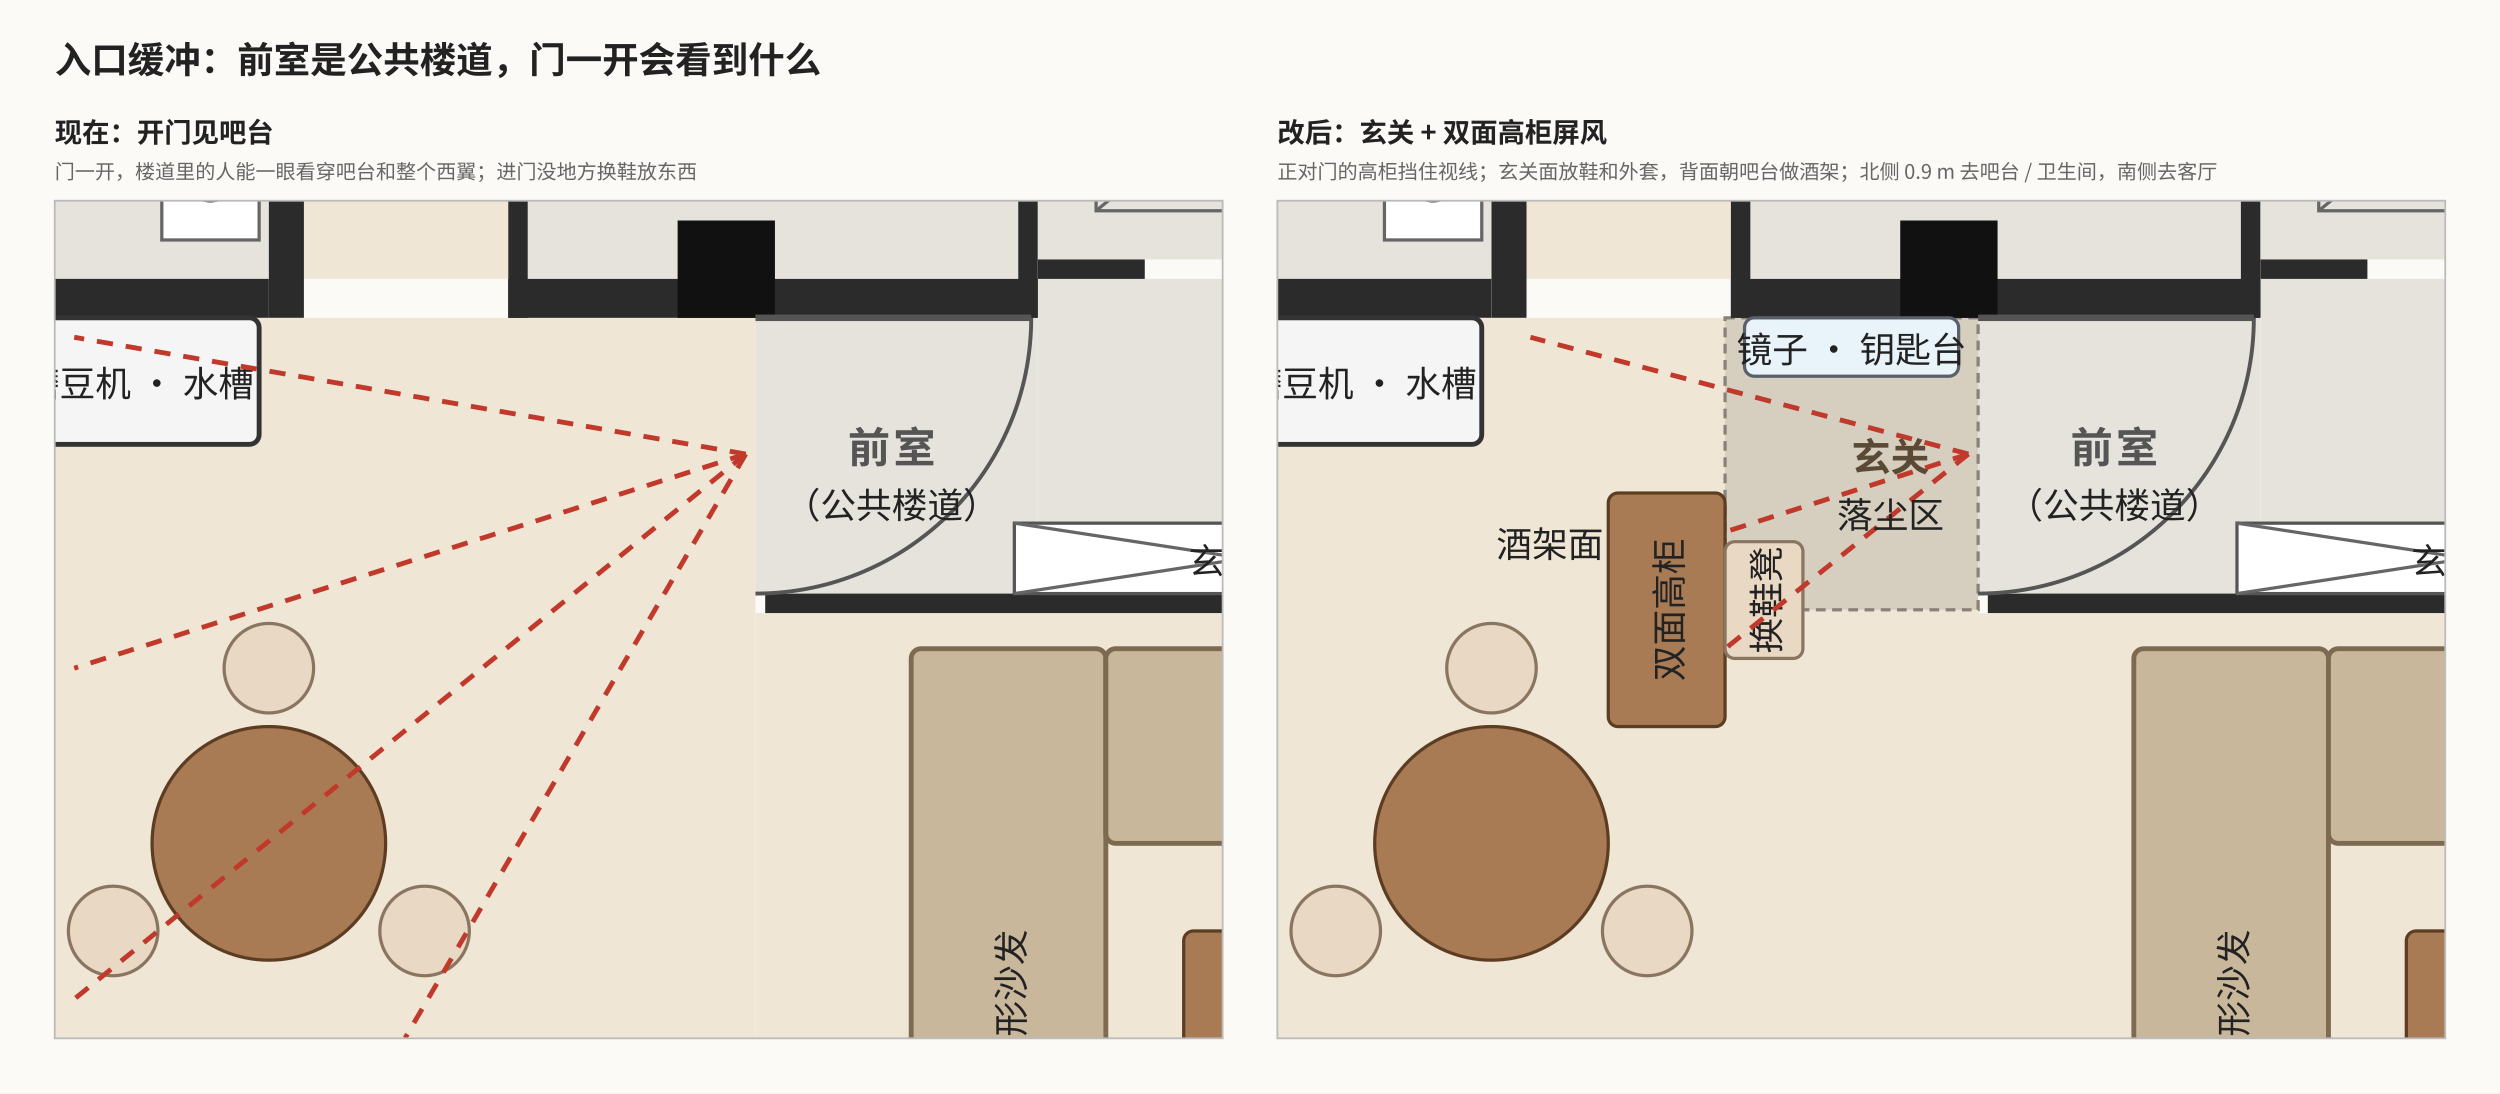
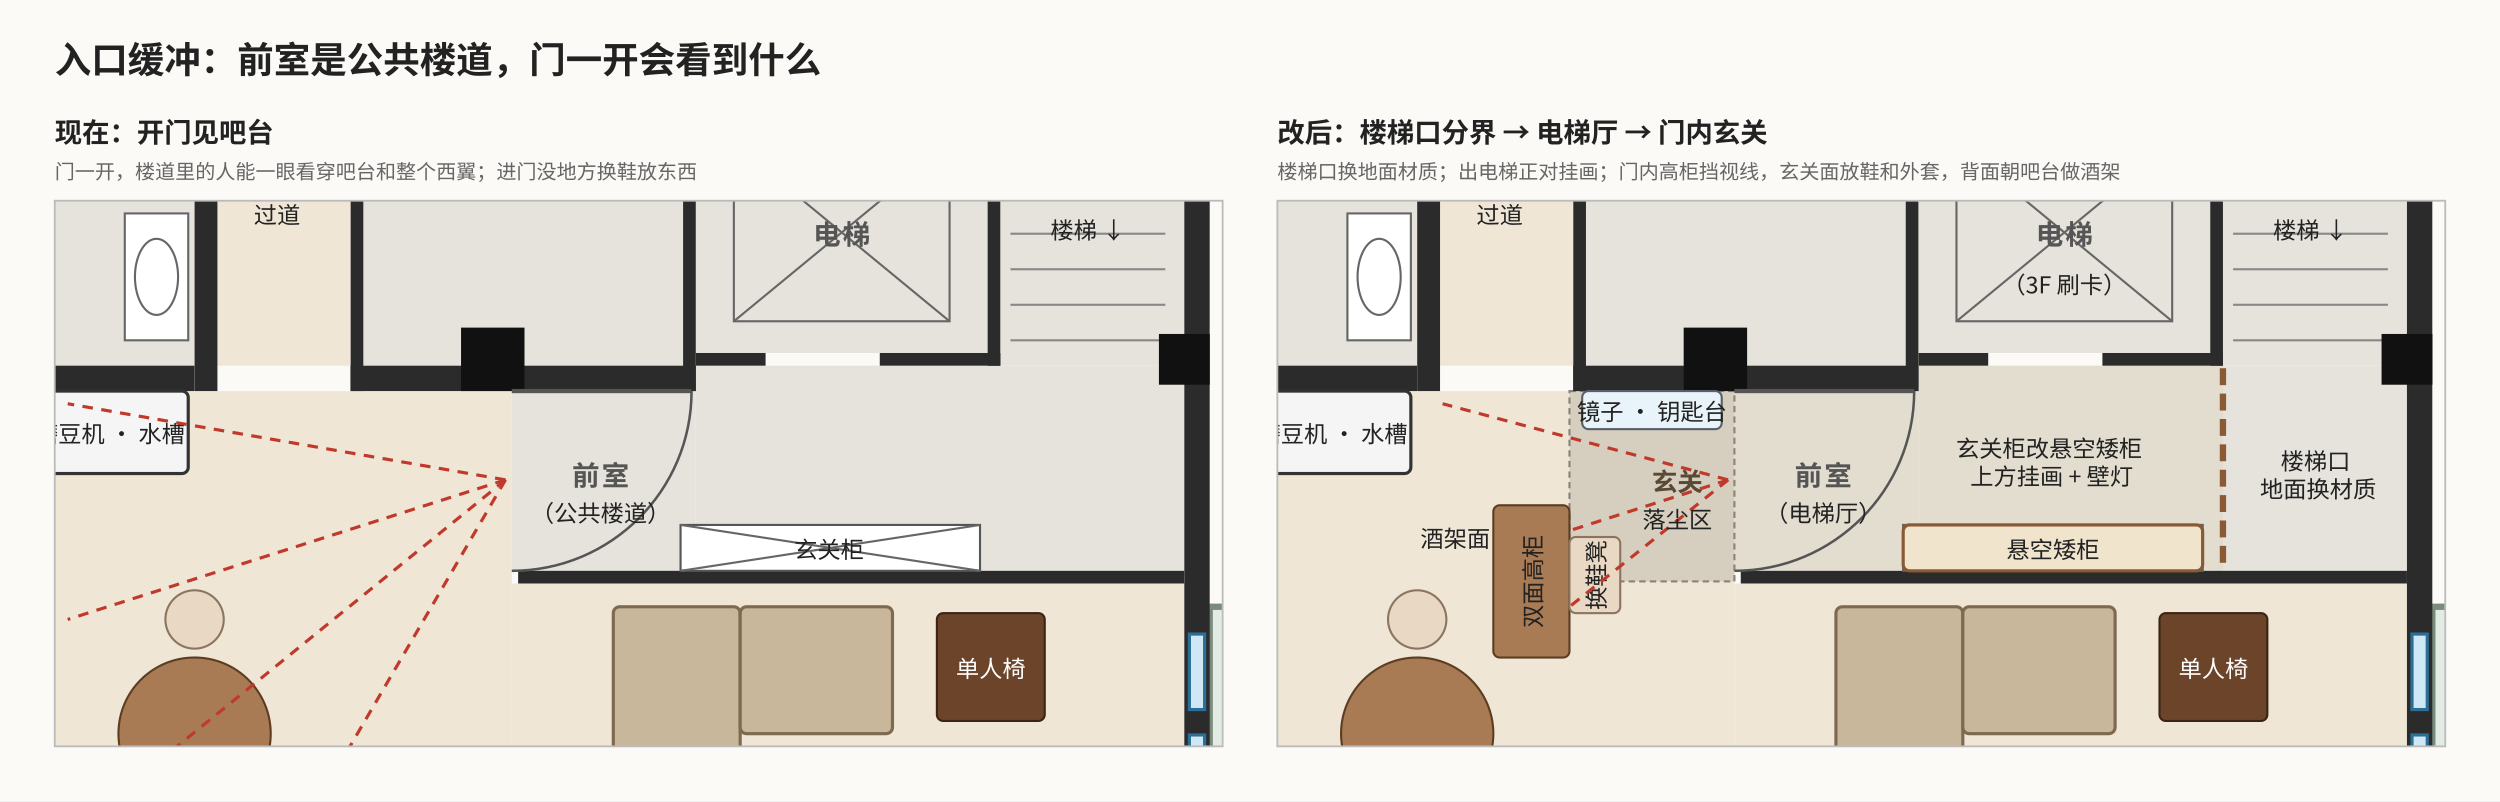
- <svg xmlns="http://www.w3.org/2000/svg" viewBox="0 0 1370 599" width="1370" height="599">
+ <svg xmlns="http://www.w3.org/2000/svg" viewBox="0 0 1370 439" width="1370" height="439">
  <style>
  .bg{fill:#fbfaf7}
  .floor{fill:#efe6d6}
  .annex{fill:#e6e3dc}
  .balcony{fill:#e3ece4;stroke:#7a8b7c;stroke-width:3}
  .platform{fill:#eeeeee;stroke:#9a9a9a;stroke-width:1;stroke-dasharray:4 3}
  .wall{fill:#2b2b2b}
  .column{fill:#111}
  .window{fill:#cfe8f6;stroke:#2b6f96;stroke-width:1.5}
  .glass{fill:#a9d6ef;stroke:#2b6f96;stroke-width:1}
  .door{fill:none;stroke:#555;stroke-width:1.2}
  .door-leaf{stroke:#555;stroke-width:2}
  .tread{stroke:#888;stroke-width:1}
  .lift{fill:none;stroke:#666;stroke-width:1}
  .fixture{fill:#fff;stroke:#666;stroke-width:1}
  .wood{fill:#a87b55;stroke:#5d3d22;stroke-width:1}
  .desk{fill:#7a5236;stroke:#3e2614;stroke-width:1.5}
  .soft{fill:#e9d8c4;stroke:#8a7660;stroke-width:1}
  .sofa{fill:#c9b79c;stroke:#7d6a50;stroke-width:1.5}
  .dark{fill:#3b3b3b;stroke:#111;stroke-width:1}
  .leather{fill:#6b4429;stroke:#3b2414;stroke-width:1}
  .box{fill:#eadcc3;stroke:#8a7660;stroke-width:1}
  .lamp{fill:#fff3c4;stroke:#b89a2e;stroke-width:1}
  .plant{fill:#9cc59a;stroke:#4f7d4c;stroke-width:1}
  .bar{fill:#f5f5f5;stroke:#333;stroke-width:1.5}
  .fridge{fill:#dfe9ef;stroke:#333;stroke-width:1.5}
  .counter{fill:#d9d4cc;stroke:#4a4540;stroke-width:2}
  .stool{fill:#3b3b3b;stroke:#111;stroke-width:1}
  .wall-new{fill:#4a4a4a;stroke:#222;stroke-width:1}
  .z-foyer{fill:#b9b2a6;fill-opacity:.45;stroke:#8a8277;stroke-width:1;stroke-dasharray:3 2}
+   .boundary{stroke:#8a5a34;stroke-width:3;stroke-dasharray:8 4}
+   .art{fill:#f1e4cc;stroke:#8a5a34;stroke-width:1.5}
+   .z-lobby{fill:#c8a165;fill-opacity:.10;stroke:none}
  .sight{stroke:#c0392b;stroke-width:1.5;stroke-dasharray:5 4}
  .mirror{fill:#e8f4fa;stroke:#59606a;stroke-width:1}
  .cabinet{fill:#fff;stroke:#555;stroke-width:1}
  .ghost{fill:none;stroke:#8a8a8a;stroke-width:1;stroke-dasharray:3 3}
  .speaker{fill:#8a5a34;stroke:#2b1a0e;stroke-width:1.5}
  .tv{fill:#111;stroke:#000}
  .z-bar{fill:#c8a165;fill-opacity:.12;stroke:#c8a165;stroke-width:1;stroke-dasharray:4 3}
  .z-rug{fill:#8d96a0;fill-opacity:.18;stroke:#8d96a0;stroke-width:1;stroke-dasharray:4 3}
  .z-work{fill:#7a5236;fill-opacity:.07;stroke:#7a5236;stroke-width:1;stroke-dasharray:4 3}
  .sound{fill:none;stroke:#c0392b;stroke-width:1;stroke-dasharray:3 3}
  .pencil-add{fill:#e67e22;stroke:#e67e22}
  .pencil-add-line{fill:none;stroke:#e67e22;stroke-width:2.5}
  .pencil-del{fill:none;stroke:#d62d20;stroke-width:2;stroke-dasharray:5 3}
  .pencil-x{stroke:#d62d20;stroke-width:2}
  text{font-family:"PingFang SC","Noto Sans CJK SC","WenQuanYi Zen Hei","Microsoft YaHei",sans-serif;fill:#222}
  .lbl{font-size:11px;text-anchor:middle;dominant-baseline:central}
  .lbl-inv{fill:#fff}
  .room{font-size:13px;font-weight:700;fill:#555;text-anchor:middle;dominant-baseline:central;letter-spacing:1px}
  .zone-lbl{font-size:12px;font-weight:600;text-anchor:middle;dominant-baseline:central;fill:#5a4a35}
  .pencil-lbl{font-size:11px;font-weight:600;fill:#c0392b;text-anchor:middle;dominant-baseline:central}
  .title{font-size:20px;font-weight:700}
  .panel-title{font-size:15px;font-weight:700}
  .note-c{font-size:11px;fill:#888;text-anchor:middle;dominant-baseline:central}
  .note{font-size:11px;fill:#666}
  .dim{stroke:#777;stroke-width:1;fill:none}
  .dim-txt{font-size:10px;fill:#555;text-anchor:middle;dominant-baseline:central}
</style>
  <rect class="bg" width="100%" height="100%" />
  <text class="title" x="30" y="40">入口缓冲：前室是公共楼道，门一开会看到什么</text>
  <text class="panel-title" x="30" y="78">现在：开门见吧台</text>
  <text class="note" x="30" y="98">门一开，楼道里的人能一眼看穿吧台和整个西翼；进门没地方换鞋放东西</text>
-   <svg x="30" y="110" width="640" height="459" viewBox="72 192 360 258">
+   <svg x="30" y="110" width="640" height="299" viewBox="72 138 552 258">
    <rect class="platform" x="0.0" y="798.0" width="291.0" height="60.0" rx="0" />
    <text class="lbl" x="144.0" y="828.0">空调平台</text>
    <polygon class="balcony" points="291.0,858.0 291.0,654.0 618.0,654.0 618.0,330.0 690.0,330.0 690.0,858.0" />
    <text class="room" x="516.0" y="798.0">L 形阳台（朝南）≈ 29 ㎡</text>
    <rect class="floor" x="12.0" y="228.0" width="276.0" height="552.0" rx="0" />
    <rect class="floor" x="288.0" y="319.0" width="318.0" height="323.0" rx="0" />
    <rect class="floor" x="138.0" y="78.0" width="73.8" height="138.0" rx="0" />
    <rect class="annex" x="12.0" y="12.0" width="126.0" height="204.0" rx="0" />
    <rect class="annex" x="217.8" y="12.0" width="151.2" height="204.0" rx="0" />
    <rect class="annex" x="138.0" y="12.0" width="79.8" height="60.0" rx="0" />
    <rect class="annex" x="288.0" y="228.0" width="87.0" height="85.0" rx="0" />
    <rect class="annex" x="375.0" y="216.0" width="231.0" height="97.0" rx="0" />
    <rect class="annex" x="519.0" y="12.0" width="87.0" height="204.0" rx="0" />
    <rect class="annex" x="379.8" y="12.0" width="139.2" height="78.0" rx="0" />
    <rect class="annex" x="375.0" y="96.0" width="138.0" height="114.0" rx="0" />
    <line class="tread" x1="379.8" y1="90.0" x2="379.8" y2="12.0" />
    <line class="tread" x1="396.6" y1="90.0" x2="396.6" y2="12.0" />
    <line class="tread" x1="413.4" y1="90.0" x2="413.4" y2="12.0" />
    <line class="tread" x1="430.2" y1="90.0" x2="430.2" y2="12.0" />
    <line class="tread" x1="447.0" y1="90.0" x2="447.0" y2="12.0" />
    <line class="tread" x1="463.8" y1="90.0" x2="463.8" y2="12.0" />
    <line class="tread" x1="480.6" y1="90.0" x2="480.6" y2="12.0" />
    <line class="tread" x1="497.4" y1="90.0" x2="497.4" y2="12.0" />
    <line class="tread" x1="514.2" y1="90.0" x2="514.2" y2="12.0" />
    <line class="tread" x1="523.8" y1="204.0" x2="597.0" y2="204.0" />
    <line class="tread" x1="523.8" y1="187.2" x2="597.0" y2="187.2" />
    <line class="tread" x1="523.8" y1="170.4" x2="597.0" y2="170.4" />
    <line class="tread" x1="523.8" y1="153.6" x2="597.0" y2="153.6" />
    <line class="tread" x1="523.8" y1="136.8" x2="597.0" y2="136.8" />
    <line class="tread" x1="523.8" y1="120.0" x2="597.0" y2="120.0" />
    <line class="tread" x1="523.8" y1="103.2" x2="597.0" y2="103.2" />
    <text class="lbl" x="560.4" y="151.2">楼梯 ↓</text>
    <rect class="lift" x="393.0" y="111.0" width="102.0" height="84.0" rx="0" />
    <line class="lift" x1="393.0" y1="111.0" x2="495.0" y2="195.0" />
    <line class="lift" x1="393.0" y1="195.0" x2="495.0" y2="111.0" />
    <text class="room" x="444.0" y="153.0">电梯</text>
    <circle class="fixture" cx="54.0" cy="177.0" r="8.4" />
    <rect class="fixture" x="105.0" y="144.0" width="30.0" height="60.0" rx="0" />
    <ellipse class="fixture" cx="120.0" cy="174.0" rx="10.2" ry="18.0" />
    <rect class="fixture" x="16.8" y="81.0" width="46.2" height="48.0" rx="10" />
    <ellipse class="fixture" cx="54.0" cy="42.0" rx="21.6" ry="15.6" />
    <rect class="wall" x="0.0" y="0.0" width="12.0" height="798.0" rx="0" />
    <rect class="wall" x="0.0" y="780.0" width="291.0" height="18.0" rx="0" />
    <rect class="wall" x="279.0" y="642.0" width="12.0" height="156.0" rx="0" />
    <rect class="wall" x="279.0" y="642.0" width="339.0" height="12.0" rx="0" />
    <rect class="wall" x="606.0" y="0.0" width="12.0" height="654.0" rx="0" />
    <rect class="wall" x="0.0" y="0.0" width="618.0" height="12.0" rx="0" />
    <rect class="wall" x="12.0" y="216.0" width="126.0" height="12.0" rx="0" />
    <rect class="wall" x="138.0" y="129.0" width="10.8" height="99.0" rx="0" />
    <rect class="wall" x="138.0" y="72.0" width="10.8" height="15.0" rx="0" />
    <rect class="wall" x="129.0" y="12.0" width="9.0" height="60.0" rx="0" />
    <rect class="wall" x="12.0" y="135.0" width="126.0" height="3.0" rx="0" />
    <rect class="wall" x="12.0" y="72.0" width="75.0" height="6.0" rx="0" />
    <rect class="wall" x="123.0" y="72.0" width="15.0" height="6.0" rx="0" />
    <rect class="wall" x="138.0" y="72.0" width="7.2" height="6.0" rx="0" />
    <rect class="wall" x="187.2" y="72.0" width="30.6" height="6.0" rx="0" />
    <rect class="wall" x="211.8" y="72.0" width="6.0" height="156.0" rx="0" />
    <rect class="wall" x="211.8" y="216.0" width="163.2" height="12.0" rx="0" />
    <rect class="wall" x="369.0" y="12.0" width="6.0" height="216.0" rx="0" />
    <rect class="wall" x="375.0" y="210.0" width="33.0" height="6.0" rx="0" />
    <rect class="wall" x="462.0" y="210.0" width="57.0" height="6.0" rx="0" />
    <rect class="wall" x="513.0" y="90.0" width="6.0" height="126.0" rx="0" />
    <rect class="wall" x="375.0" y="90.0" width="144.0" height="6.0" rx="0" />
    <rect class="wall" x="291.0" y="313.0" width="315.0" height="6.0" rx="0" />
    <rect class="column" x="0.0" y="738.0" width="27.0" height="27.0" rx="0" />
    <rect class="column" x="0.0" y="457.2" width="27.0" height="30.6" rx="0" />
    <rect class="column" x="0.0" y="201.0" width="27.0" height="27.0" rx="0" />
    <rect class="column" x="273.0" y="738.0" width="27.0" height="27.0" rx="0" />
    <rect class="column" x="594.0" y="630.0" width="24.0" height="27.0" rx="0" />
    <rect class="column" x="594.0" y="457.2" width="24.0" height="30.6" rx="0" />
    <rect class="column" x="594.0" y="201.0" width="24.0" height="24.0" rx="0" />
    <rect class="column" x="264.0" y="198.0" width="30.0" height="30.0" rx="0" />
    <rect class="window" x="2.4" y="594.0" width="7.2" height="36.0" rx="0" />
    <rect class="window" x="2.4" y="524.4" width="7.2" height="34.2" rx="0" />
    <rect class="window" x="2.4" y="394.2" width="7.2" height="35.4" rx="0" />
    <rect class="window" x="2.4" y="322.8" width="7.2" height="35.1" rx="0" />
    <rect class="window" x="2.4" y="250.8" width="7.2" height="35.4" rx="0" />
    <rect class="window" x="67.8" y="784.8" width="33.6" height="8.4" rx="0" />
    <rect class="window" x="140.4" y="784.8" width="34.2" height="8.4" rx="0" />
    <rect class="window" x="209.4" y="784.8" width="34.2" height="8.4" rx="0" />
    <rect class="window" x="608.4" y="544.2" width="7.2" height="35.4" rx="0" />
    <rect class="window" x="608.4" y="496.5" width="7.2" height="35.7" rx="0" />
    <rect class="window" x="608.4" y="390.6" width="7.2" height="35.4" rx="0" />
    <rect class="window" x="608.4" y="342.9" width="7.2" height="35.7" rx="0" />
    <rect class="glass" x="297.0" y="644.4" width="114.0" height="7.2" rx="0" />
    <text class="note-c" x="354.0" y="666.6">落地玻璃</text>
    <rect class="glass" x="498.0" y="644.4" width="96.0" height="7.2" rx="0" />
    <text class="note-c" x="546.0" y="666.6">落地玻璃</text>
    <rect class="floor" x="411.0" y="642.0" width="87.0" height="12.0" rx="0" />
    <line class="door-leaf" x1="411.0" y1="642.0" x2="411.0" y2="598.5" />
    <path class="door" d="M 411.0 598.5 A 43.5 43.5 0 0 1 454.5 642.0" />
    <line class="door-leaf" x1="498.0" y1="642.0" x2="498.0" y2="598.5" />
    <path class="door" d="M 498.0 598.5 A 43.5 43.5 0 0 0 454.5 642.0" />
    <line class="door-leaf" x1="148.8" y1="87.0" x2="190.8" y2="87.0" />
    <path class="door" d="M 190.8 87.0 A 42.0 42.0 0 0 1 148.8 129.0" />
    <line class="door-leaf" x1="87.0" y1="72.0" x2="87.0" y2="36.0" />
    <path class="door" d="M 87.0 36.0 A 36.0 36.0 0 0 1 123.0 72.0" />
    <line class="door-leaf" x1="145.2" y1="72.0" x2="145.2" y2="30.0" />
    <path class="door" d="M 145.2 30.0 A 42.0 42.0 0 0 1 187.2 72.0" />
    <line class="door-leaf" x1="288.0" y1="228.0" x2="373.0" y2="228.0" />
    <path class="door" d="M 373.0 228.0 A 85.0 85.0 0 0 1 288.0 313.0" />
    <rect class="cabinet" x="367.8" y="291.3" width="141.6" height="21.7" rx="0" />
    <line class="lift" x1="367.8" y1="291.3" x2="509.4" y2="313.0" />
    <line class="lift" x1="367.8" y1="313.0" x2="509.4" y2="291.3" />
    <rect class="cabinet" x="12.0" y="678.6" width="25.8" height="57.0" rx="0" />
    <line class="lift" x1="12.0" y1="678.6" x2="37.8" y2="735.6" />
    <line class="lift" x1="12.0" y1="735.6" x2="37.8" y2="678.6" />
    <text class="room" x="108.0" y="99.0">卫生间</text>
    <text class="lbl" x="177.0" y="144.0">过道</text>
    <text class="room" x="294.0" y="114.0">储藏间</text>
    <text class="room" x="330.0" y="267.0">前室</text>
    <text class="lbl" x="438.0" y="302.2">玄关柜</text>
    <rect class="bar" x="12.0" y="228.0" width="123.0" height="39.0" rx="3" />
    <text class="lbl" x="73.5" y="247.5">咖啡机 · 磨豆机 · 水槽</text>
    <rect class="bar" x="12.0" y="267.0" width="39.0" height="42.0" rx="3" />
    <text class="lbl" x="31.5" y="288.0" transform="rotate(-90 31.5 288.0)">制冰机</text>
    <rect class="fridge" x="12.0" y="309.0" width="39.0" height="39.0" rx="3" />
    <text class="lbl" x="31.5" y="328.5" transform="rotate(-90 31.5 328.5)">饮料柜</text>
    <rect class="bar" x="12.0" y="348.0" width="39.0" height="108.0" rx="3" />
    <text class="lbl" x="31.5" y="402.0" transform="rotate(-90 31.5 402.0)">调酒台 · 上方酒架</text>
    <circle class="wood" cx="138.0" cy="390.0" r="36.0" />
    <circle class="soft" cx="138.0" cy="336.0" r="13.8" />
    <circle class="soft" cx="90.0" cy="417.0" r="13.8" />
    <circle class="soft" cx="186.0" cy="417.0" r="13.8" />
    <rect class="sofa" x="336.0" y="330.0" width="60.0" height="228.0" rx="3" />
    <text class="lbl" x="366.0" y="444.0" transform="rotate(-90 366.0 444.0)">大 L 形沙发</text>
    <rect class="sofa" x="396.0" y="330.0" width="72.0" height="60.0" rx="3" />
    <rect class="wood" x="420.0" y="417.0" width="72.0" height="84.0" rx="3" />
    <text class="lbl" x="456.0" y="459.0">茶几</text>
    <rect class="leather" x="489.0" y="333.0" width="51.0" height="51.0" rx="3" />
    <text class="lbl lbl-inv" x="514.5" y="358.5">单人椅</text>
    <circle class="lamp" cx="366.0" cy="579.0" r="12.0" />
    <circle class="plant" cx="546.0" cy="618.0" r="18.0" />
    <line class="sight" x1="285.0" y1="270.0" x2="78.0" y2="234.0" />
    <line class="sight" x1="285.0" y1="270.0" x2="78.0" y2="336.0" />
    <line class="sight" x1="285.0" y1="270.0" x2="78.0" y2="438.0" />
    <line class="sight" x1="285.0" y1="270.0" x2="180.0" y2="450.0" />
    <text class="lbl" x="330.0" y="285.0">（公共楼道）</text>
  </svg>
-   <rect x="30" y="110" width="640" height="459" fill="none" stroke="#bbb" />
-   <text class="panel-title" x="700" y="78">改后：玄关 + 双面高柜屏风</text>
-   <text class="note" x="700" y="98">正对门的高柜挡住视线；玄关面放鞋和外套，背面朝吧台做酒架；北侧 0.9 m 去吧台 / 卫生间，南侧去客厅</text>
-   <svg x="700" y="110" width="640" height="459" viewBox="72 192 360 258">
+   <rect x="30" y="110" width="640" height="299" fill="none" stroke="#bbb" />
+   <text class="panel-title" x="700" y="78">改后：楼梯口分界 → 电梯厅 → 门内玄关</text>
+   <text class="note" x="700" y="98">楼梯口换地面材质；出电梯正对挂画；门内高柜挡视线，玄关面放鞋和外套，背面朝吧台做酒架</text>
+   <svg x="700" y="110" width="640" height="299" viewBox="72 138 552 258">
    <rect class="platform" x="0.0" y="798.0" width="291.0" height="60.0" rx="0" />
    <text class="lbl" x="144.0" y="828.0">空调平台</text>
    <polygon class="balcony" points="291.0,858.0 291.0,654.0 618.0,654.0 618.0,330.0 690.0,330.0 690.0,858.0" />
    <text class="room" x="516.0" y="798.0">L 形阳台（朝南）≈ 29 ㎡</text>
    <rect class="floor" x="12.0" y="228.0" width="276.0" height="552.0" rx="0" />
    <rect class="floor" x="288.0" y="319.0" width="318.0" height="323.0" rx="0" />
    <rect class="floor" x="138.0" y="78.0" width="73.8" height="138.0" rx="0" />
    <rect class="annex" x="12.0" y="12.0" width="126.0" height="204.0" rx="0" />
    <rect class="annex" x="217.8" y="12.0" width="151.2" height="204.0" rx="0" />
    <rect class="annex" x="138.0" y="12.0" width="79.8" height="60.0" rx="0" />
    <rect class="annex" x="288.0" y="228.0" width="87.0" height="85.0" rx="0" />
    <rect class="annex" x="375.0" y="216.0" width="231.0" height="97.0" rx="0" />
    <rect class="annex" x="519.0" y="12.0" width="87.0" height="204.0" rx="0" />
    <rect class="annex" x="379.8" y="12.0" width="139.2" height="78.0" rx="0" />
    <rect class="annex" x="375.0" y="96.0" width="138.0" height="114.0" rx="0" />
    <rect class="z-foyer" x="210.0" y="228.0" width="78.0" height="90.0" rx="0" />
+     <rect class="z-lobby" x="288.0" y="216.0" width="231.0" height="97.0" rx="0" />
    <line class="tread" x1="379.8" y1="90.0" x2="379.8" y2="12.0" />
    <line class="tread" x1="396.6" y1="90.0" x2="396.6" y2="12.0" />
    <line class="tread" x1="413.4" y1="90.0" x2="413.4" y2="12.0" />
    <line class="tread" x1="430.2" y1="90.0" x2="430.2" y2="12.0" />
    <line class="tread" x1="447.0" y1="90.0" x2="447.0" y2="12.0" />
    <line class="tread" x1="463.8" y1="90.0" x2="463.8" y2="12.0" />
    <line class="tread" x1="480.6" y1="90.0" x2="480.6" y2="12.0" />
    <line class="tread" x1="497.4" y1="90.0" x2="497.4" y2="12.0" />
    <line class="tread" x1="514.2" y1="90.0" x2="514.2" y2="12.0" />
    <line class="tread" x1="523.8" y1="204.0" x2="597.0" y2="204.0" />
    <line class="tread" x1="523.8" y1="187.2" x2="597.0" y2="187.2" />
    <line class="tread" x1="523.8" y1="170.4" x2="597.0" y2="170.4" />
    <line class="tread" x1="523.8" y1="153.6" x2="597.0" y2="153.6" />
    <line class="tread" x1="523.8" y1="136.8" x2="597.0" y2="136.8" />
    <line class="tread" x1="523.8" y1="120.0" x2="597.0" y2="120.0" />
    <line class="tread" x1="523.8" y1="103.2" x2="597.0" y2="103.2" />
    <text class="lbl" x="560.4" y="151.2">楼梯 ↓</text>
    <rect class="lift" x="393.0" y="111.0" width="102.0" height="84.0" rx="0" />
    <line class="lift" x1="393.0" y1="111.0" x2="495.0" y2="195.0" />
    <line class="lift" x1="393.0" y1="195.0" x2="495.0" y2="111.0" />
    <text class="room" x="444.0" y="153.0">电梯</text>
    <circle class="fixture" cx="54.0" cy="177.0" r="8.4" />
    <rect class="fixture" x="105.0" y="144.0" width="30.0" height="60.0" rx="0" />
    <ellipse class="fixture" cx="120.0" cy="174.0" rx="10.2" ry="18.0" />
    <rect class="fixture" x="16.8" y="81.0" width="46.2" height="48.0" rx="10" />
    <ellipse class="fixture" cx="54.0" cy="42.0" rx="21.6" ry="15.6" />
    <rect class="wall" x="0.0" y="0.0" width="12.0" height="798.0" rx="0" />
    <rect class="wall" x="0.0" y="780.0" width="291.0" height="18.0" rx="0" />
    <rect class="wall" x="279.0" y="642.0" width="12.0" height="156.0" rx="0" />
    <rect class="wall" x="279.0" y="642.0" width="339.0" height="12.0" rx="0" />
    <rect class="wall" x="606.0" y="0.0" width="12.0" height="654.0" rx="0" />
    <rect class="wall" x="0.0" y="0.0" width="618.0" height="12.0" rx="0" />
    <rect class="wall" x="12.0" y="216.0" width="126.0" height="12.0" rx="0" />
    <rect class="wall" x="138.0" y="129.0" width="10.8" height="99.0" rx="0" />
    <rect class="wall" x="138.0" y="72.0" width="10.8" height="15.0" rx="0" />
    <rect class="wall" x="129.0" y="12.0" width="9.0" height="60.0" rx="0" />
    <rect class="wall" x="12.0" y="135.0" width="126.0" height="3.0" rx="0" />
    <rect class="wall" x="12.0" y="72.0" width="75.0" height="6.0" rx="0" />
    <rect class="wall" x="123.0" y="72.0" width="15.0" height="6.0" rx="0" />
    <rect class="wall" x="138.0" y="72.0" width="7.2" height="6.0" rx="0" />
    <rect class="wall" x="187.2" y="72.0" width="30.6" height="6.0" rx="0" />
    <rect class="wall" x="211.8" y="72.0" width="6.0" height="156.0" rx="0" />
    <rect class="wall" x="211.8" y="216.0" width="163.2" height="12.0" rx="0" />
    <rect class="wall" x="369.0" y="12.0" width="6.0" height="216.0" rx="0" />
    <rect class="wall" x="375.0" y="210.0" width="33.0" height="6.0" rx="0" />
    <rect class="wall" x="462.0" y="210.0" width="57.0" height="6.0" rx="0" />
    <rect class="wall" x="513.0" y="90.0" width="6.0" height="126.0" rx="0" />
    <rect class="wall" x="375.0" y="90.0" width="144.0" height="6.0" rx="0" />
    <rect class="wall" x="291.0" y="313.0" width="315.0" height="6.0" rx="0" />
    <rect class="column" x="0.0" y="738.0" width="27.0" height="27.0" rx="0" />
    <rect class="column" x="0.0" y="457.2" width="27.0" height="30.6" rx="0" />
    <rect class="column" x="0.0" y="201.0" width="27.0" height="27.0" rx="0" />
    <rect class="column" x="273.0" y="738.0" width="27.0" height="27.0" rx="0" />
    <rect class="column" x="594.0" y="630.0" width="24.0" height="27.0" rx="0" />
    <rect class="column" x="594.0" y="457.2" width="24.0" height="30.6" rx="0" />
    <rect class="column" x="594.0" y="201.0" width="24.0" height="24.0" rx="0" />
    <rect class="column" x="264.0" y="198.0" width="30.0" height="30.0" rx="0" />
    <rect class="window" x="2.4" y="594.0" width="7.2" height="36.0" rx="0" />
    <rect class="window" x="2.4" y="524.4" width="7.2" height="34.2" rx="0" />
    <rect class="window" x="2.4" y="394.2" width="7.2" height="35.4" rx="0" />
    <rect class="window" x="2.4" y="322.8" width="7.2" height="35.1" rx="0" />
    <rect class="window" x="2.4" y="250.8" width="7.2" height="35.4" rx="0" />
    <rect class="window" x="67.8" y="784.8" width="33.6" height="8.4" rx="0" />
    <rect class="window" x="140.4" y="784.8" width="34.2" height="8.4" rx="0" />
    <rect class="window" x="209.4" y="784.8" width="34.2" height="8.4" rx="0" />
    <rect class="window" x="608.4" y="544.2" width="7.2" height="35.4" rx="0" />
    <rect class="window" x="608.4" y="496.5" width="7.2" height="35.7" rx="0" />
    <rect class="window" x="608.4" y="390.6" width="7.2" height="35.4" rx="0" />
    <rect class="window" x="608.4" y="342.9" width="7.2" height="35.7" rx="0" />
    <rect class="glass" x="297.0" y="644.4" width="114.0" height="7.2" rx="0" />
    <text class="note-c" x="354.0" y="666.6">落地玻璃</text>
    <rect class="glass" x="498.0" y="644.4" width="96.0" height="7.2" rx="0" />
    <text class="note-c" x="546.0" y="666.6">落地玻璃</text>
    <rect class="floor" x="411.0" y="642.0" width="87.0" height="12.0" rx="0" />
    <line class="door-leaf" x1="411.0" y1="642.0" x2="411.0" y2="598.5" />
    <path class="door" d="M 411.0 598.5 A 43.5 43.5 0 0 1 454.5 642.0" />
    <line class="door-leaf" x1="498.0" y1="642.0" x2="498.0" y2="598.5" />
    <path class="door" d="M 498.0 598.5 A 43.5 43.5 0 0 0 454.5 642.0" />
    <line class="door-leaf" x1="148.8" y1="87.0" x2="190.8" y2="87.0" />
    <path class="door" d="M 190.8 87.0 A 42.0 42.0 0 0 1 148.8 129.0" />
    <line class="door-leaf" x1="87.0" y1="72.0" x2="87.0" y2="36.0" />
    <path class="door" d="M 87.0 36.0 A 36.0 36.0 0 0 1 123.0 72.0" />
    <line class="door-leaf" x1="145.2" y1="72.0" x2="145.2" y2="30.0" />
    <path class="door" d="M 145.2 30.0 A 42.0 42.0 0 0 1 187.2 72.0" />
    <line class="door-leaf" x1="288.0" y1="228.0" x2="373.0" y2="228.0" />
    <path class="door" d="M 373.0 228.0 A 85.0 85.0 0 0 1 288.0 313.0" />
    <rect class="cabinet" x="367.8" y="291.3" width="141.6" height="21.7" rx="0" />
    <line class="lift" x1="367.8" y1="291.3" x2="509.4" y2="313.0" />
    <line class="lift" x1="367.8" y1="313.0" x2="509.4" y2="291.3" />
    <rect class="cabinet" x="12.0" y="678.6" width="25.8" height="57.0" rx="0" />
    <line class="lift" x1="12.0" y1="678.6" x2="37.8" y2="735.6" />
    <line class="lift" x1="12.0" y1="735.6" x2="37.8" y2="678.6" />
    <text class="room" x="108.0" y="99.0">卫生间</text>
    <text class="lbl" x="177.0" y="144.0">过道</text>
    <text class="room" x="294.0" y="114.0">储藏间</text>
    <text class="room" x="330.0" y="267.0">前室</text>
    <text class="lbl" x="438.0" y="302.2">玄关柜</text>
    <rect class="bar" x="12.0" y="228.0" width="123.0" height="39.0" rx="3" />
    <text class="lbl" x="73.5" y="247.5">咖啡机 · 磨豆机 · 水槽</text>
    <rect class="bar" x="12.0" y="267.0" width="39.0" height="42.0" rx="3" />
    <text class="lbl" x="31.5" y="288.0" transform="rotate(-90 31.5 288.0)">制冰机</text>
    <rect class="fridge" x="12.0" y="309.0" width="39.0" height="39.0" rx="3" />
    <text class="lbl" x="31.5" y="328.5" transform="rotate(-90 31.5 328.5)">饮料柜</text>
    <rect class="bar" x="12.0" y="348.0" width="39.0" height="108.0" rx="3" />
    <text class="lbl" x="31.5" y="402.0" transform="rotate(-90 31.5 402.0)">调酒台 · 上方酒架</text>
    <circle class="wood" cx="138.0" cy="390.0" r="36.0" />
    <circle class="soft" cx="138.0" cy="336.0" r="13.8" />
    <circle class="soft" cx="90.0" cy="417.0" r="13.8" />
    <circle class="soft" cx="186.0" cy="417.0" r="13.8" />
    <rect class="mirror" x="216.0" y="228.0" width="66.0" height="18.0" rx="3" />
    <text class="lbl" x="249.0" y="237.0">镜子 · 钥匙台</text>
    <rect class="wood" x="174.0" y="282.0" width="36.0" height="72.0" rx="3" />
    <text class="lbl" x="192.0" y="318.0" transform="rotate(-90 192.0 318.0)">双面高柜</text>
    <rect class="soft" x="210.0" y="297.0" width="24.0" height="36.0" rx="3" />
    <text class="lbl" x="222.0" y="315.0" transform="rotate(-90 222.0 315.0)">换鞋凳</text>
+     <line class="boundary" x1="519.0" y1="217.2" x2="519.0" y2="312.0" />
+     <rect class="art" x="367.8" y="291.3" width="141.6" height="21.7" rx="3" />
+     <text class="lbl" x="438.6" y="302.2">悬空矮柜</text>
    <rect class="sofa" x="336.0" y="330.0" width="60.0" height="228.0" rx="3" />
    <text class="lbl" x="366.0" y="444.0" transform="rotate(-90 366.0 444.0)">大 L 形沙发</text>
    <rect class="sofa" x="396.0" y="330.0" width="72.0" height="60.0" rx="3" />
    <rect class="wood" x="420.0" y="417.0" width="72.0" height="84.0" rx="3" />
    <text class="lbl" x="456.0" y="459.0">茶几</text>
    <rect class="leather" x="489.0" y="333.0" width="51.0" height="51.0" rx="3" />
    <text class="lbl lbl-inv" x="514.5" y="358.5">单人椅</text>
    <circle class="lamp" cx="366.0" cy="579.0" r="12.0" />
    <circle class="plant" cx="546.0" cy="618.0" r="18.0" />
    <line class="sight" x1="285.0" y1="270.0" x2="210.0" y2="294.0" />
    <line class="sight" x1="285.0" y1="270.0" x2="210.0" y2="330.0" />
    <line class="sight" x1="285.0" y1="270.0" x2="150.0" y2="234.0" />
    <text class="zone-lbl" x="261.0" y="270.0">玄关</text>
    <text class="lbl" x="261.0" y="288.0">落尘区</text>
    <text class="lbl" x="156.0" y="297.0">酒架面</text>
-     <text class="lbl" x="330.0" y="285.0">（公共楼道）</text>
+     <text class="lbl" x="330.0" y="285.0">（电梯厅）</text>
+     <text class="lbl" x="438.0" y="261.0">
+       <tspan x="438.0" dy="-0.6em">玄关柜改悬空矮柜</tspan>
+       <tspan x="438.0" dy="1.2em">上方挂画 + 壁灯</tspan>
+     </text>
+     <text class="lbl" x="564.0" y="267.0">
+       <tspan x="564.0" dy="-0.6em">楼梯口</tspan>
+       <tspan x="564.0" dy="1.2em">地面换材质</tspan>
+     </text>
+     <text class="lbl" x="444.0" y="177.0">（3F 刷卡）</text>
  </svg>
-   <rect x="700" y="110" width="640" height="459" fill="none" stroke="#bbb" />
+   <rect x="700" y="110" width="640" height="299" fill="none" stroke="#bbb" />
</svg>
